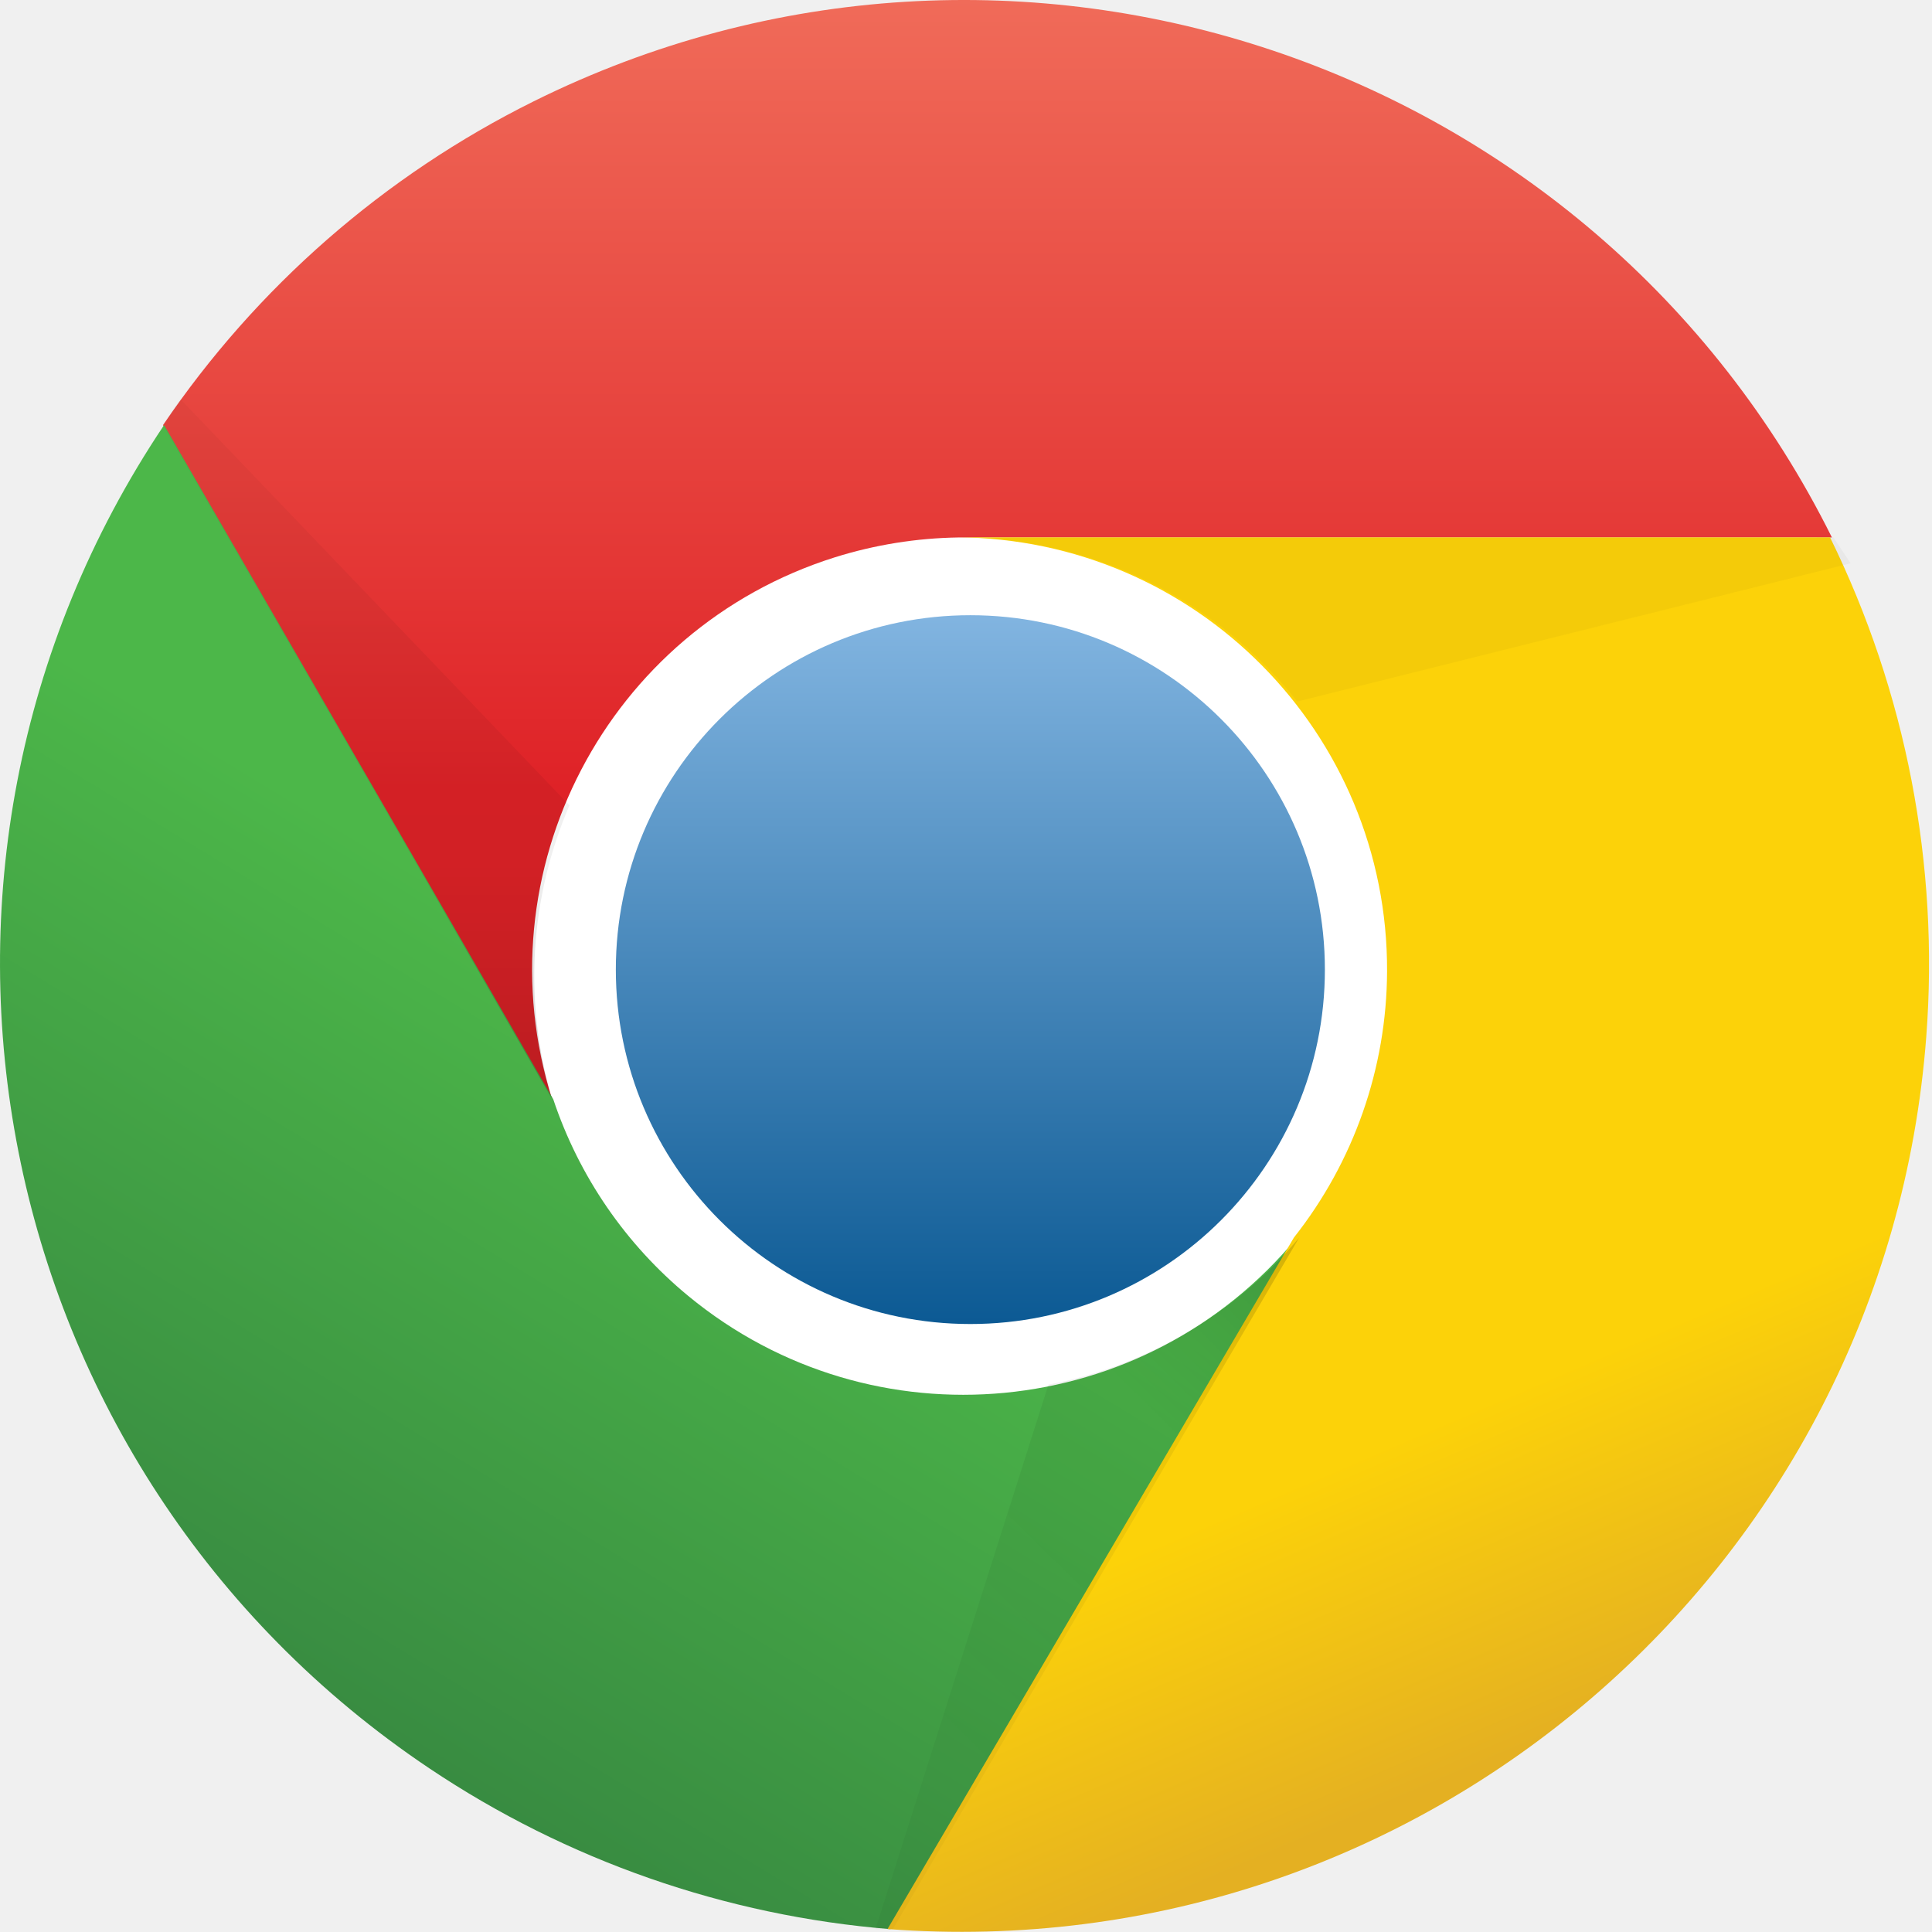
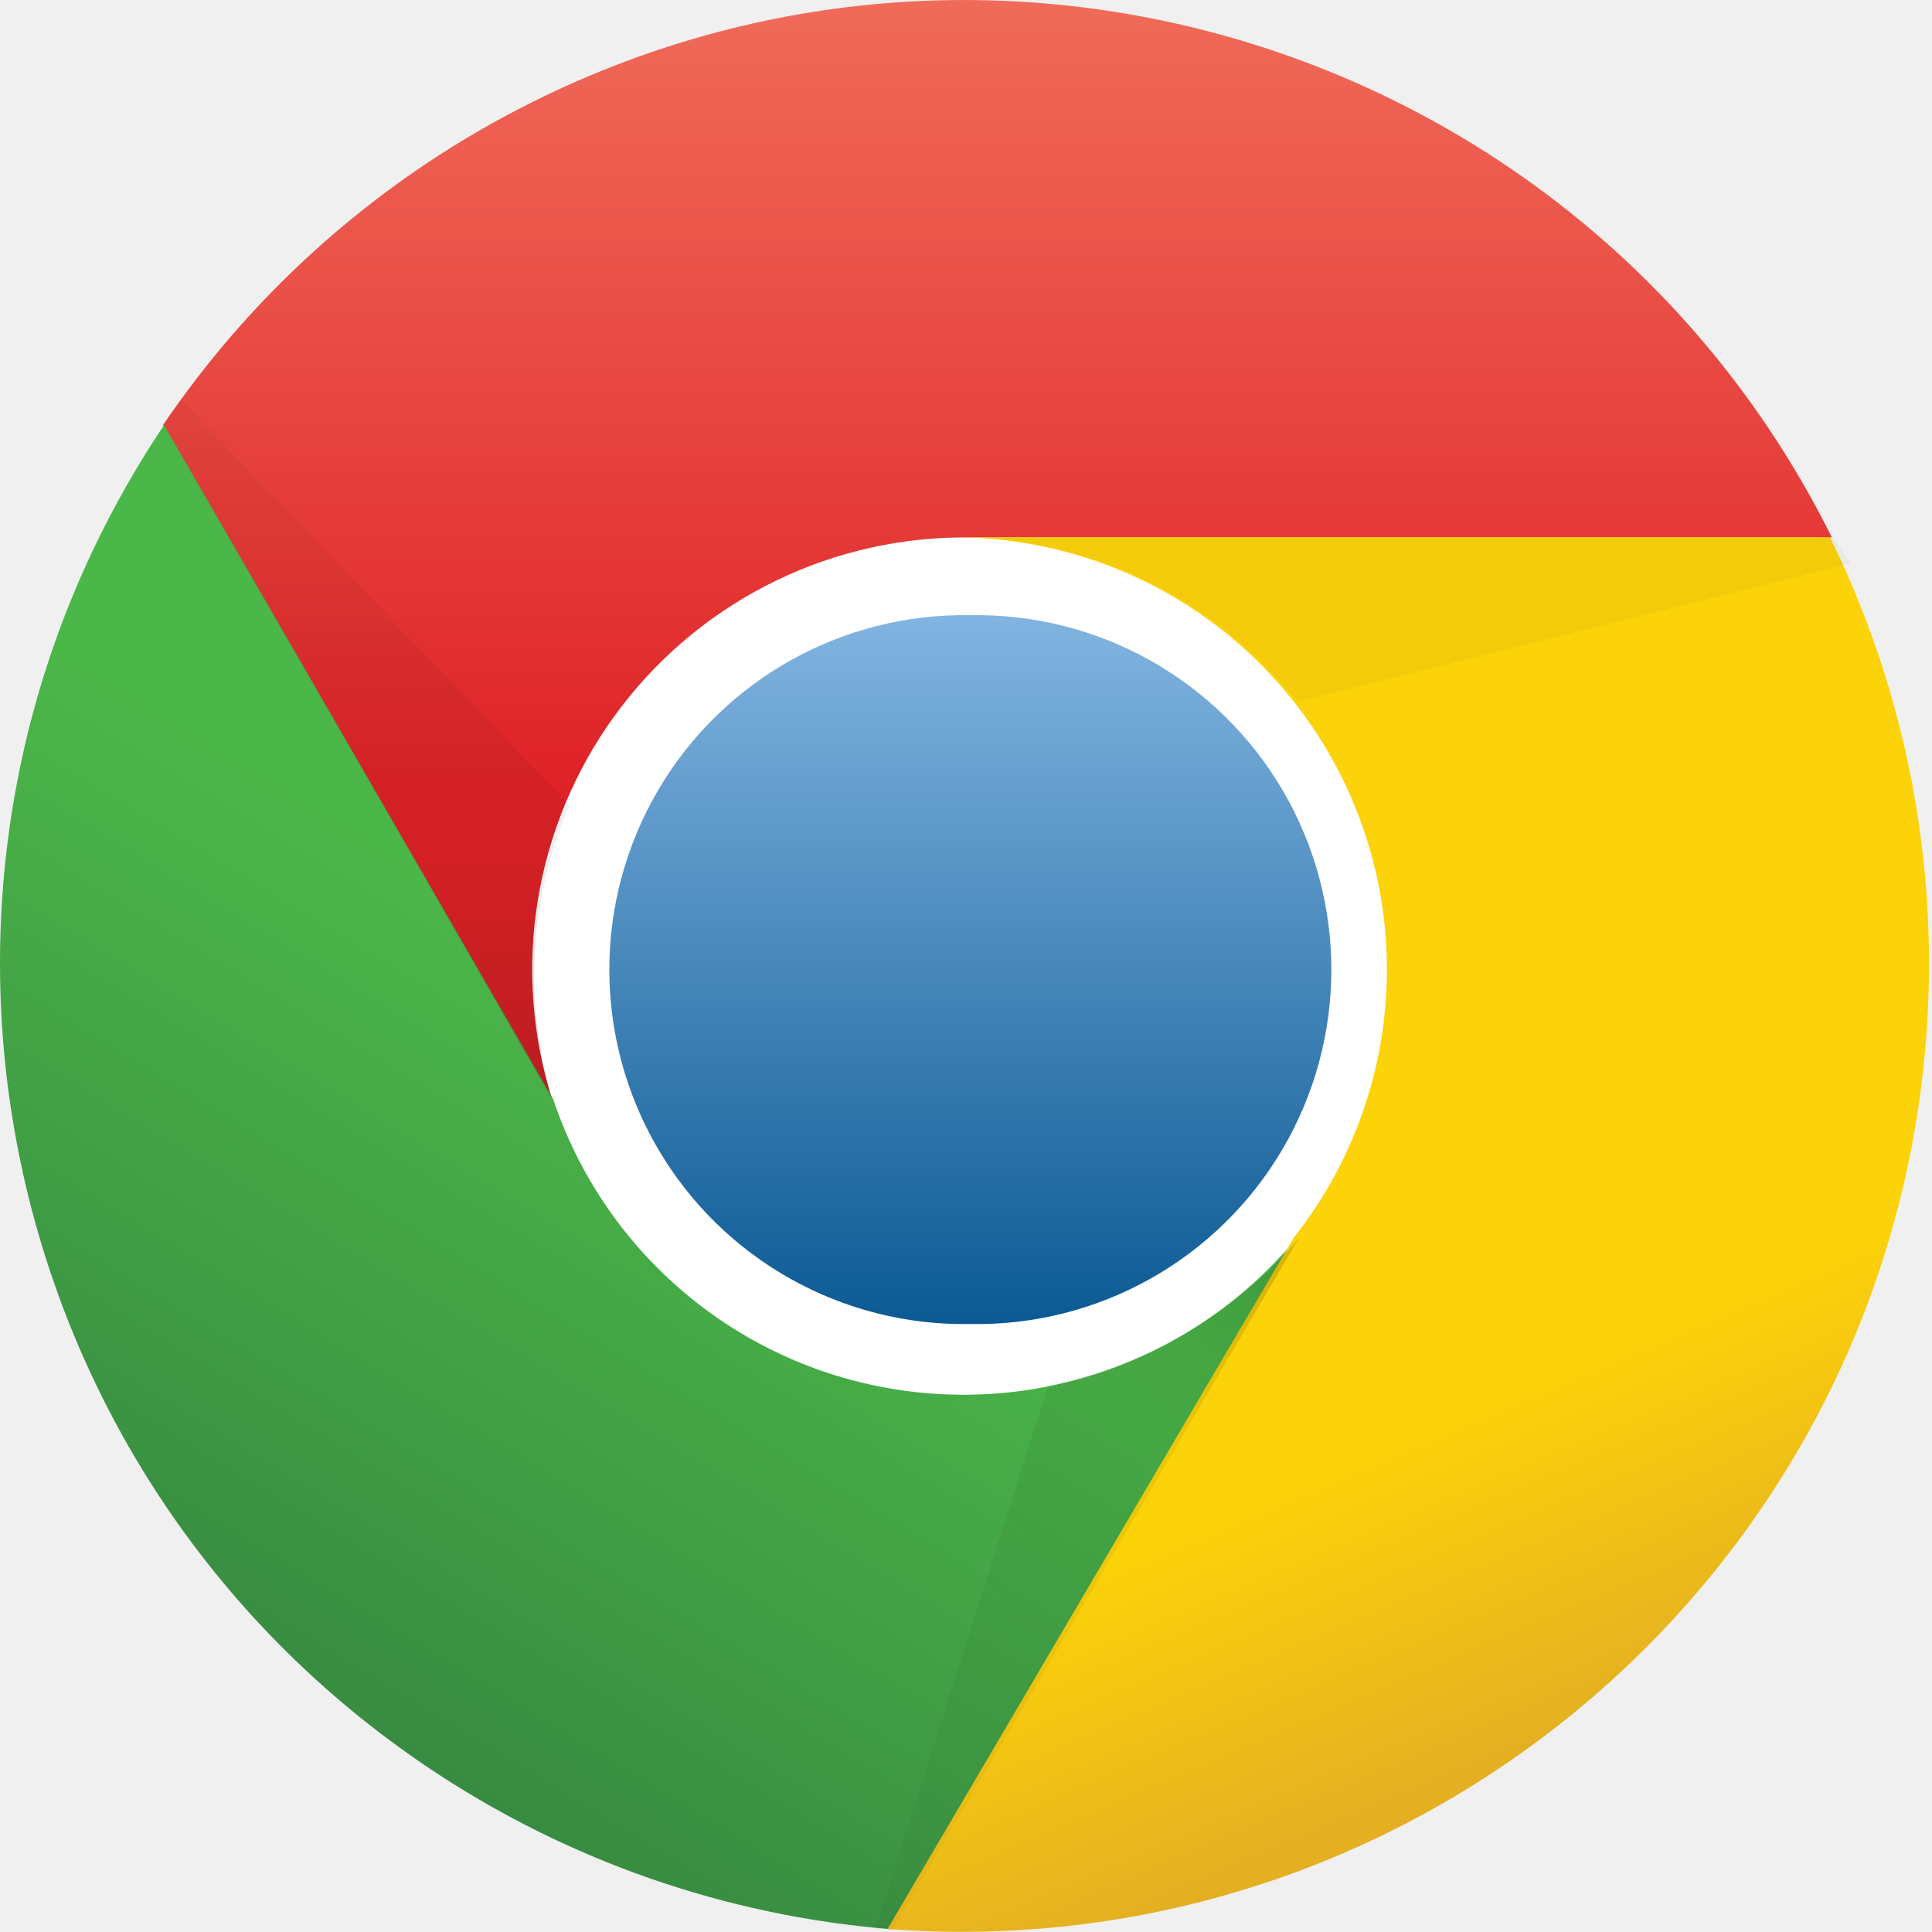
- <svg xmlns="http://www.w3.org/2000/svg" xmlns:xlink="http://www.w3.org/1999/xlink" width="32" height="32" viewBox="0 0 32 32" version="1.1">
-   <g id="Canvas" transform="translate(-11888 -3796)">
-     <g id="Group">
-       <g id="Vector">
-         <use xlink:href="#path0_fill" transform="translate(11888.3 3796.31)" fill="#FFFFFF" />
-       </g>
-       <g id="Vector">
-         <use xlink:href="#path1_fill" transform="translate(11898.2 3806.19)" fill="url(#paint1_linear)" />
-       </g>
-       <g id="Vector">
-         <use xlink:href="#path2_fill" transform="translate(11890.7 3796)" fill="url(#paint2_linear)" />
-       </g>
-       <g id="Vector">
-         <use xlink:href="#path3_fill" transform="translate(11888 3803.04)" fill="url(#paint3_linear)" />
-       </g>
-       <g id="Vector">
-         <use xlink:href="#path4_fill" transform="translate(11902.7 3804.9)" fill="url(#paint4_linear)" />
-       </g>
-       <g id="Vector">
-         <use xlink:href="#path5_fill" transform="translate(11890.7 3802.61)" fill="url(#paint5_linear)" />
-       </g>
-       <g id="Vector">
-         <use xlink:href="#path6_fill" transform="translate(11902.5 3816.5)" fill="url(#paint6_linear)" />
-       </g>
-       <g id="Vector">
-         <use xlink:href="#path7_fill" transform="translate(11903.9 3804.9)" fill="url(#paint7_linear)" />
-       </g>
-     </g>
-   </g>
+ <svg xmlns="http://www.w3.org/2000/svg" xmlns:xlink="http://www.w3.org/1999/xlink" width="32" height="32" viewBox="0 0 32 32">
+   <use xlink:href="#a" transform="translate(.3 .31)" fill="#FFF" />
+   <use xlink:href="#b" transform="translate(10.2 10.19)" fill="url(#c)" />
+   <use xlink:href="#d" transform="translate(2.7)" fill="url(#e)" />
+   <use xlink:href="#f" transform="translate(0 7.04)" fill="url(#g)" />
+   <use xlink:href="#h" transform="translate(14.7 8.9)" fill="url(#i)" />
+   <use xlink:href="#j" transform="translate(2.7 6.61)" fill="url(#k)" />
+   <use xlink:href="#l" transform="translate(14.5 20.5)" fill="url(#m)" />
+   <use xlink:href="#n" transform="translate(15.9 8.9)" fill="url(#o)" />
  <defs>
-     <linearGradient id="paint1_linear" x1="0" y1="0" x2="1" y2="0" gradientUnits="userSpaceOnUse" gradientTransform="matrix(0 11.7272 11.7312 0 0.00512286 0.0195312)">
+     <path id="a" d="M15.755 31.499c8.701 0 15.755-7.051 15.755-15.75C31.51 7.051 24.456 0 15.755 0S0 7.051 0 15.75c0 8.698 7.054 15.749 15.755 15.749Z" />
+     <path id="b" d="M5.872 11.74a5.871 5.871 0 1 0 0-11.74 5.871 5.871 0 1 0 0 11.74Z" />
+     <path id="d" d="M27.642 8.902C23.7.972 14.072-2.262 6.138 1.68A16.037 16.037 0 0 0 0 7.041l6.445 11.168a7.159 7.159 0 0 1 6.732-9.307" />
+     <path id="f" d="M2.718 0C-2.214 7.356-.248 17.317 7.111 22.249a16.044 16.044 0 0 0 7.638 2.664l6.732-11.454a7.163 7.163 0 0 1-12.317-2.29" />
+     <path id="h" d="M0 23.051c8.834.668 16.537-5.95 17.205-14.78A16.029 16.029 0 0 0 15.611 0H1.146A7.16 7.16 0 0 1 6.73 11.598" />
+     <path id="j" d="m0 .43 6.445 11.168a7.156 7.156 0 0 1 .287-4.869L.286 0" />
+     <path id="l" d="M.287 11.454 7.018 0a7.164 7.164 0 0 1-4.153 2.434L0 11.454" />
+     <path id="n" d="M14.466 0H0a7.162 7.162 0 0 1 5.586 2.72L14.752.43" />
+     <linearGradient id="c" x1="0" y1="0" x2="1" y2="0" gradientUnits="userSpaceOnUse" gradientTransform="matrix(0 11.7272 11.7312 0 .005 .02)">
      <stop offset="0" stop-color="#81B4E0" />
      <stop offset="1" stop-color="#0C5A94" />
    </linearGradient>
-     <linearGradient id="paint2_linear" x1="0" y1="0" x2="1" y2="0" gradientUnits="userSpaceOnUse" gradientTransform="matrix(0 13.0294 13.0339 0 7.30487 0.0248684)">
+     <linearGradient id="e" x1="0" y1="0" x2="1" y2="0" gradientUnits="userSpaceOnUse" gradientTransform="matrix(0 13.0294 13.0339 0 7.305 .025)">
      <stop offset="0" stop-color="#F06B59" />
      <stop offset="1" stop-color="#DF2227" />
    </linearGradient>
-     <linearGradient id="paint3_linear" x1="0" y1="0" x2="1" y2="0" gradientUnits="userSpaceOnUse" gradientTransform="matrix(6.58831 -10.8812 -10.885 -6.58602 9.346 23.7113)">
+     <linearGradient id="g" x1="0" y1="0" x2="1" y2="0" gradientUnits="userSpaceOnUse" gradientTransform="matrix(6.58831 -10.8812 -10.885 -6.58602 9.346 23.711)">
      <stop offset="0" stop-color="#388B41" />
      <stop offset="1" stop-color="#4CB749" />
    </linearGradient>
-     <linearGradient id="paint4_linear" x1="0" y1="0" x2="1" y2="0" gradientUnits="userSpaceOnUse" gradientTransform="matrix(-7.01806 -16.8947 -16.9006 7.01563 19.6751 16.2065)">
+     <linearGradient id="i" x1="0" y1="0" x2="1" y2="0" gradientUnits="userSpaceOnUse" gradientTransform="matrix(-7.01806 -16.8947 -16.9006 7.01563 19.675 16.206)">
      <stop offset="0" stop-color="#E4B022" />
-       <stop offset="0.3" stop-color="#FCD209" />
+       <stop offset=".3" stop-color="#FCD209" />
    </linearGradient>
-     <linearGradient id="paint5_linear" x1="0" y1="0" x2="1" y2="0" gradientUnits="userSpaceOnUse" gradientTransform="matrix(-0 -11.454 -11.458 -0 9.09525 11.1679)">
-       <stop offset="0" stop-color="#000000" stop-opacity="0.15" />
-       <stop offset="0.3" stop-color="#000000" stop-opacity="0.06" />
-       <stop offset="1" stop-color="#000000" stop-opacity="0.03" />
+     <linearGradient id="k" x1="0" y1="0" x2="1" y2="0" gradientUnits="userSpaceOnUse" gradientTransform="matrix(0 -11.454 -11.458 0 9.095 11.168)">
+       <stop offset="0" stop-opacity=".15" />
+       <stop offset=".3" stop-opacity=".06" />
+       <stop offset="1" stop-opacity=".03" />
    </linearGradient>
-     <linearGradient id="paint6_linear" x1="0" y1="0" x2="1" y2="0" gradientUnits="userSpaceOnUse" gradientTransform="matrix(-7.8772 8.01768 8.02046 7.87447 3.42712 -2.95905)">
-       <stop offset="0" stop-color="#000000" stop-opacity="0.15" />
-       <stop offset="0.3" stop-color="#000000" stop-opacity="0.06" />
-       <stop offset="1" stop-color="#000000" stop-opacity="0.03" />
+     <linearGradient id="m" x1="0" y1="0" x2="1" y2="0" gradientUnits="userSpaceOnUse" gradientTransform="matrix(-7.8772 8.01768 8.02046 7.87447 3.427 -2.959)">
+       <stop offset="0" stop-opacity=".15" />
+       <stop offset=".3" stop-opacity=".06" />
+       <stop offset="1" stop-opacity=".03" />
    </linearGradient>
-     <linearGradient id="paint7_linear" x1="0" y1="0" x2="1" y2="0" gradientUnits="userSpaceOnUse" gradientTransform="matrix(1.14583 -11.3104 -11.3143 -1.14544 11.5479 15.4552)">
-       <stop offset="0" stop-color="#000000" stop-opacity="0.15" />
-       <stop offset="0.3" stop-color="#000000" stop-opacity="0.06" />
-       <stop offset="1" stop-color="#000000" stop-opacity="0.03" />
+     <linearGradient id="o" x1="0" y1="0" x2="1" y2="0" gradientUnits="userSpaceOnUse" gradientTransform="matrix(1.14583 -11.3104 -11.3143 -1.14544 11.548 15.455)">
+       <stop offset="0" stop-opacity=".15" />
+       <stop offset=".3" stop-opacity=".06" />
+       <stop offset="1" stop-opacity=".03" />
    </linearGradient>
-     <path id="path0_fill" d="M 15.755 31.499C 24.456 31.499 31.51 24.448 31.51 15.749C 31.51 7.051 24.456 0 15.755 0C 7.054 0 0 7.051 0 15.749C 0 24.448 7.054 31.499 15.755 31.499Z" />
-     <path id="path1_fill" d="M 5.872 11.74C 9.115 11.74 11.744 9.112 11.744 5.87C 11.744 2.628 9.115 0 5.872 0C 2.629 0 0 2.628 0 5.87C 0 9.112 2.629 11.74 5.872 11.74Z" />
-     <path id="path2_fill" d="M 27.642 8.902C 23.699 0.971 14.072 -2.262 6.138 1.679C 3.664 2.908 1.55 4.755 6.19932e-08 7.041L 6.445 18.209C 5.258 14.437 7.355 10.418 11.127 9.231C 11.791 9.023 12.481 8.912 13.177 8.902" />
-     <path id="path3_fill" d="M 2.718 3.4232e-07C -2.214 7.356 -0.248 17.317 7.111 22.249C 9.387 23.775 12.017 24.692 14.749 24.913L 21.481 13.459C 18.964 16.509 14.451 16.941 11.4 14.425C 10.364 13.571 9.589 12.442 9.164 11.168" />
-     <path id="path4_fill" d="M -5.43178e-07 23.051C 8.834 23.719 16.537 17.101 17.205 8.27C 17.421 5.421 16.87 2.566 15.611 1.06237e-07L 1.146 1.06237e-07C 5.1 0.018 8.292 3.238 8.274 7.192C 8.267 8.791 7.724 10.342 6.731 11.598" />
-     <path id="path5_fill" d="M 6.19931e-08 0.43L 6.445 11.598C 5.968 9.991 6.069 8.269 6.732 6.729L 0.286 2.65593e-07" />
-     <path id="path6_fill" d="M 0.287 11.454L 7.018 6.61031e-07C 5.956 1.266 4.489 2.126 2.865 2.434L 3.89671e-07 11.454" />
-     <path id="path7_fill" d="M 14.466 -1.82964e-07L -4.25096e-07 -1.82964e-07C 2.179 0.01 4.235 1.011 5.586 2.72L 14.752 0.43" />
  </defs>
</svg>
